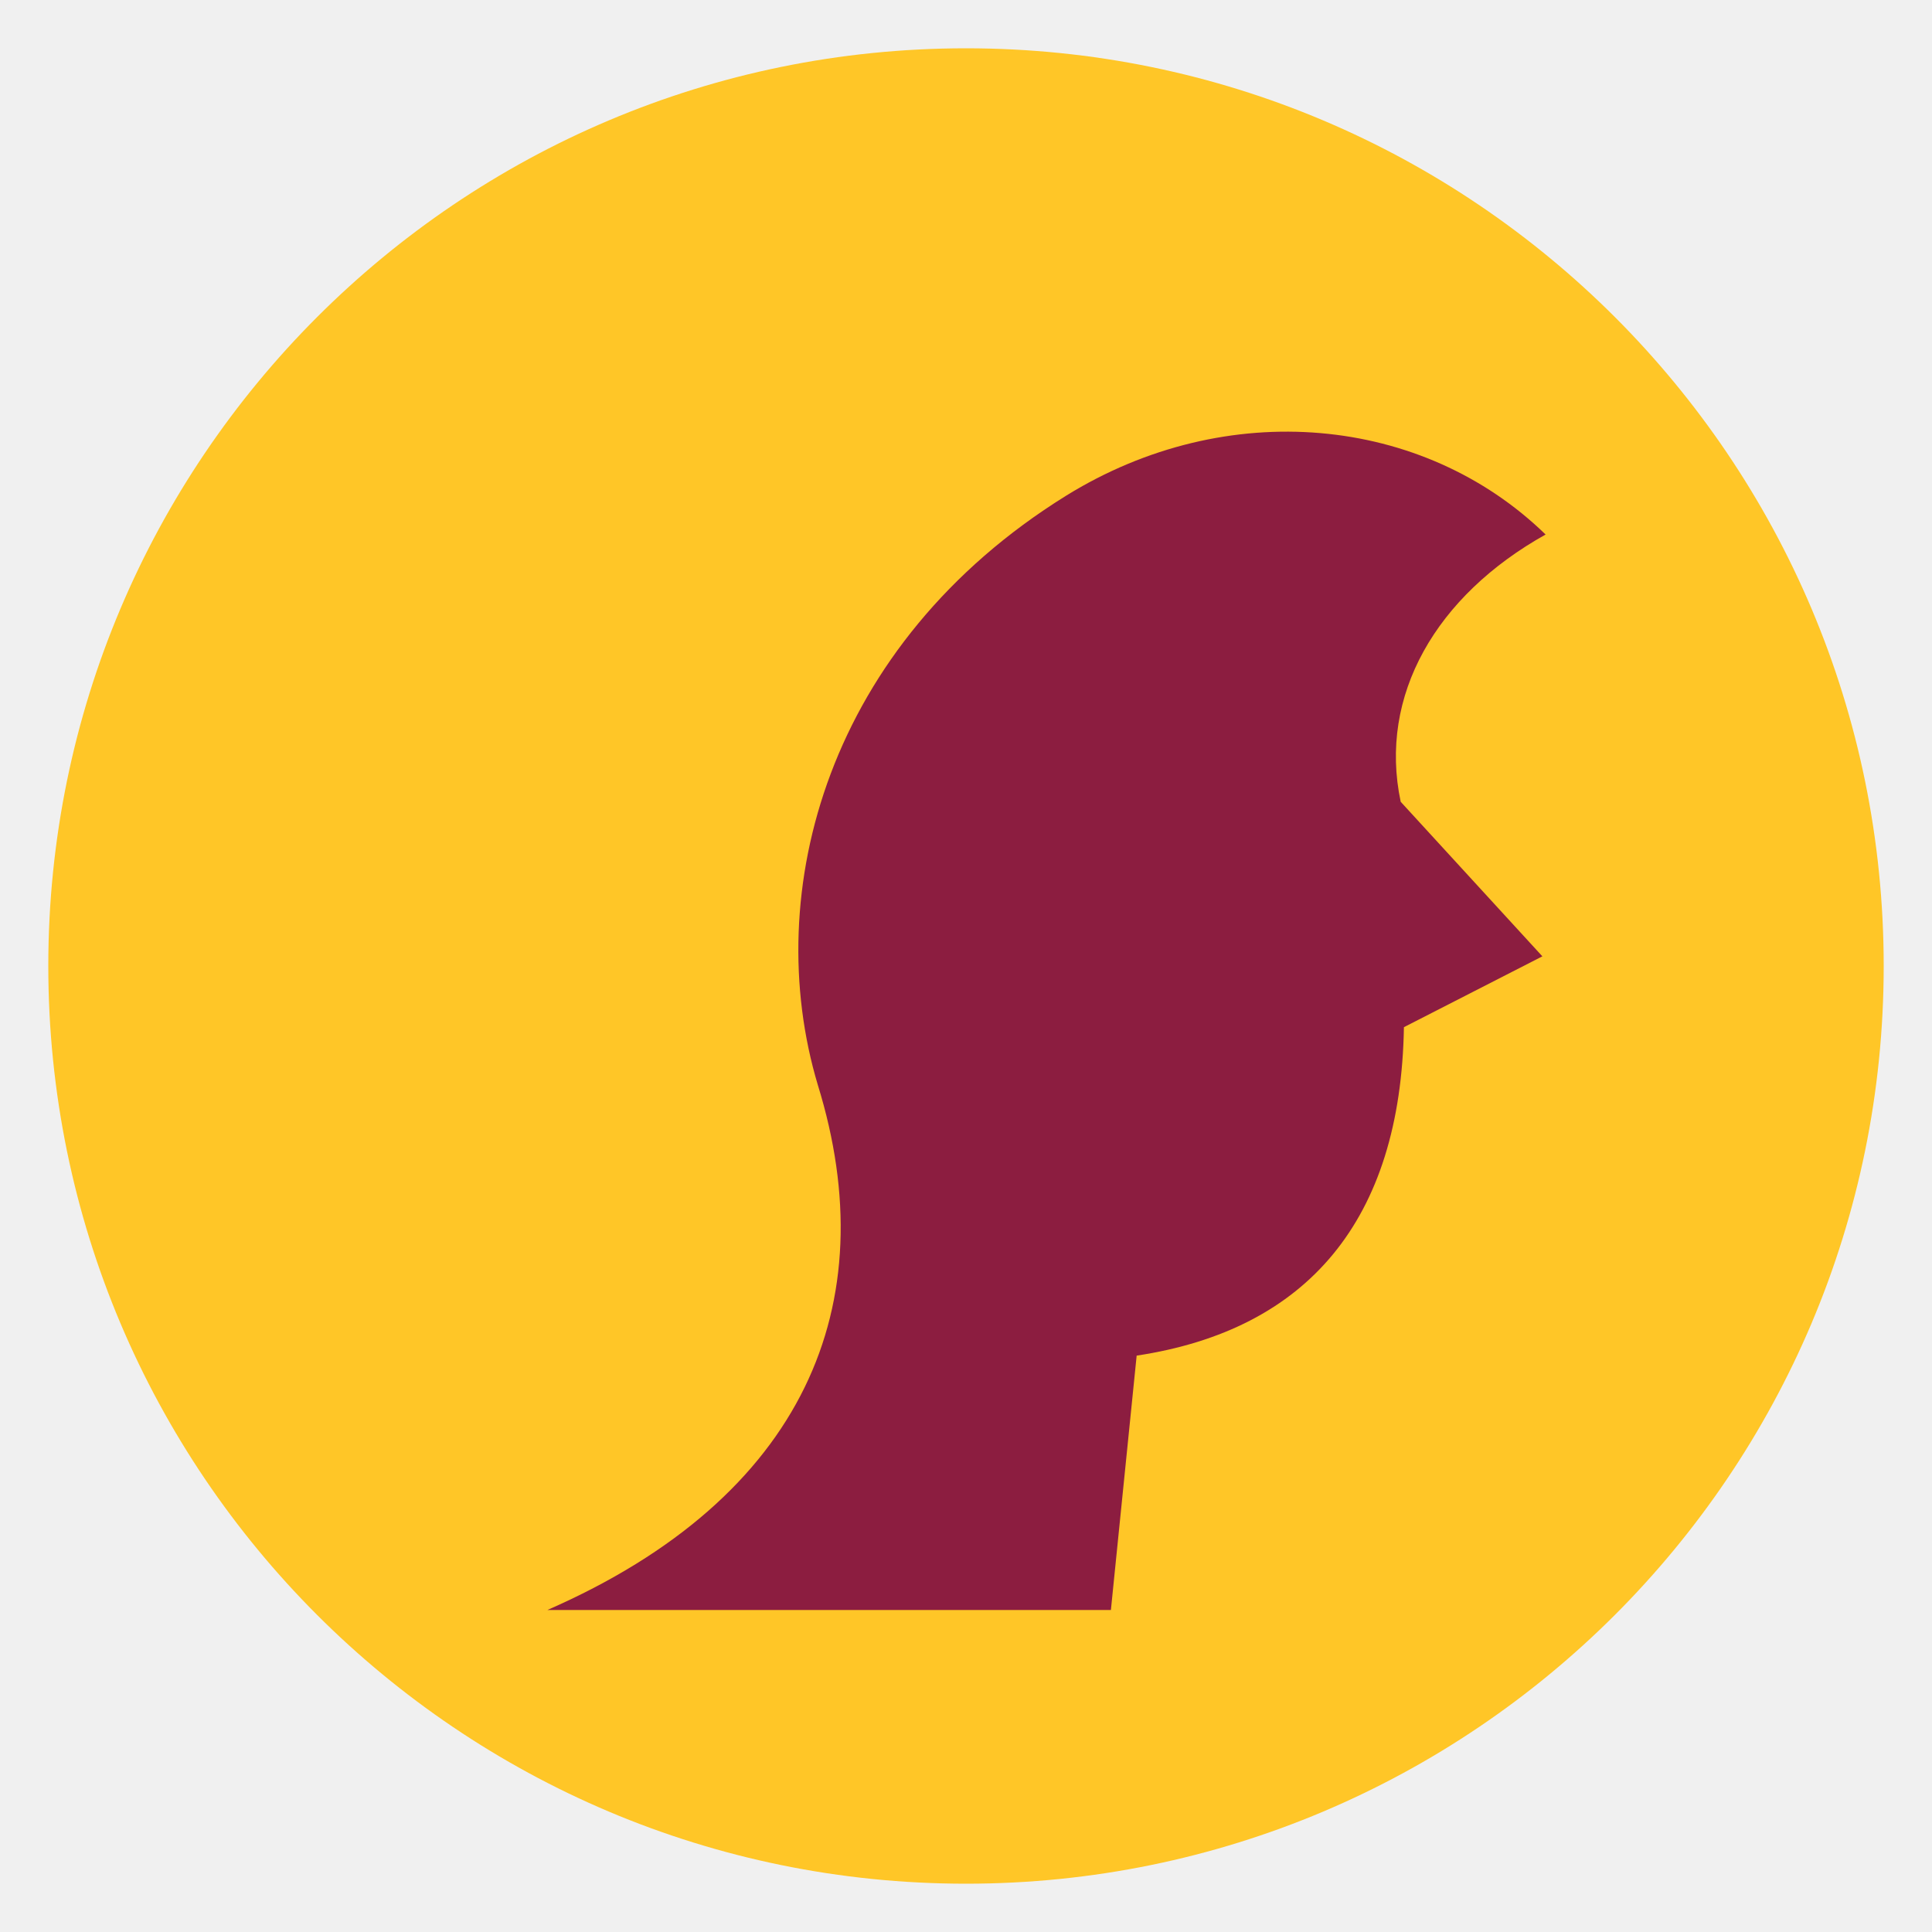
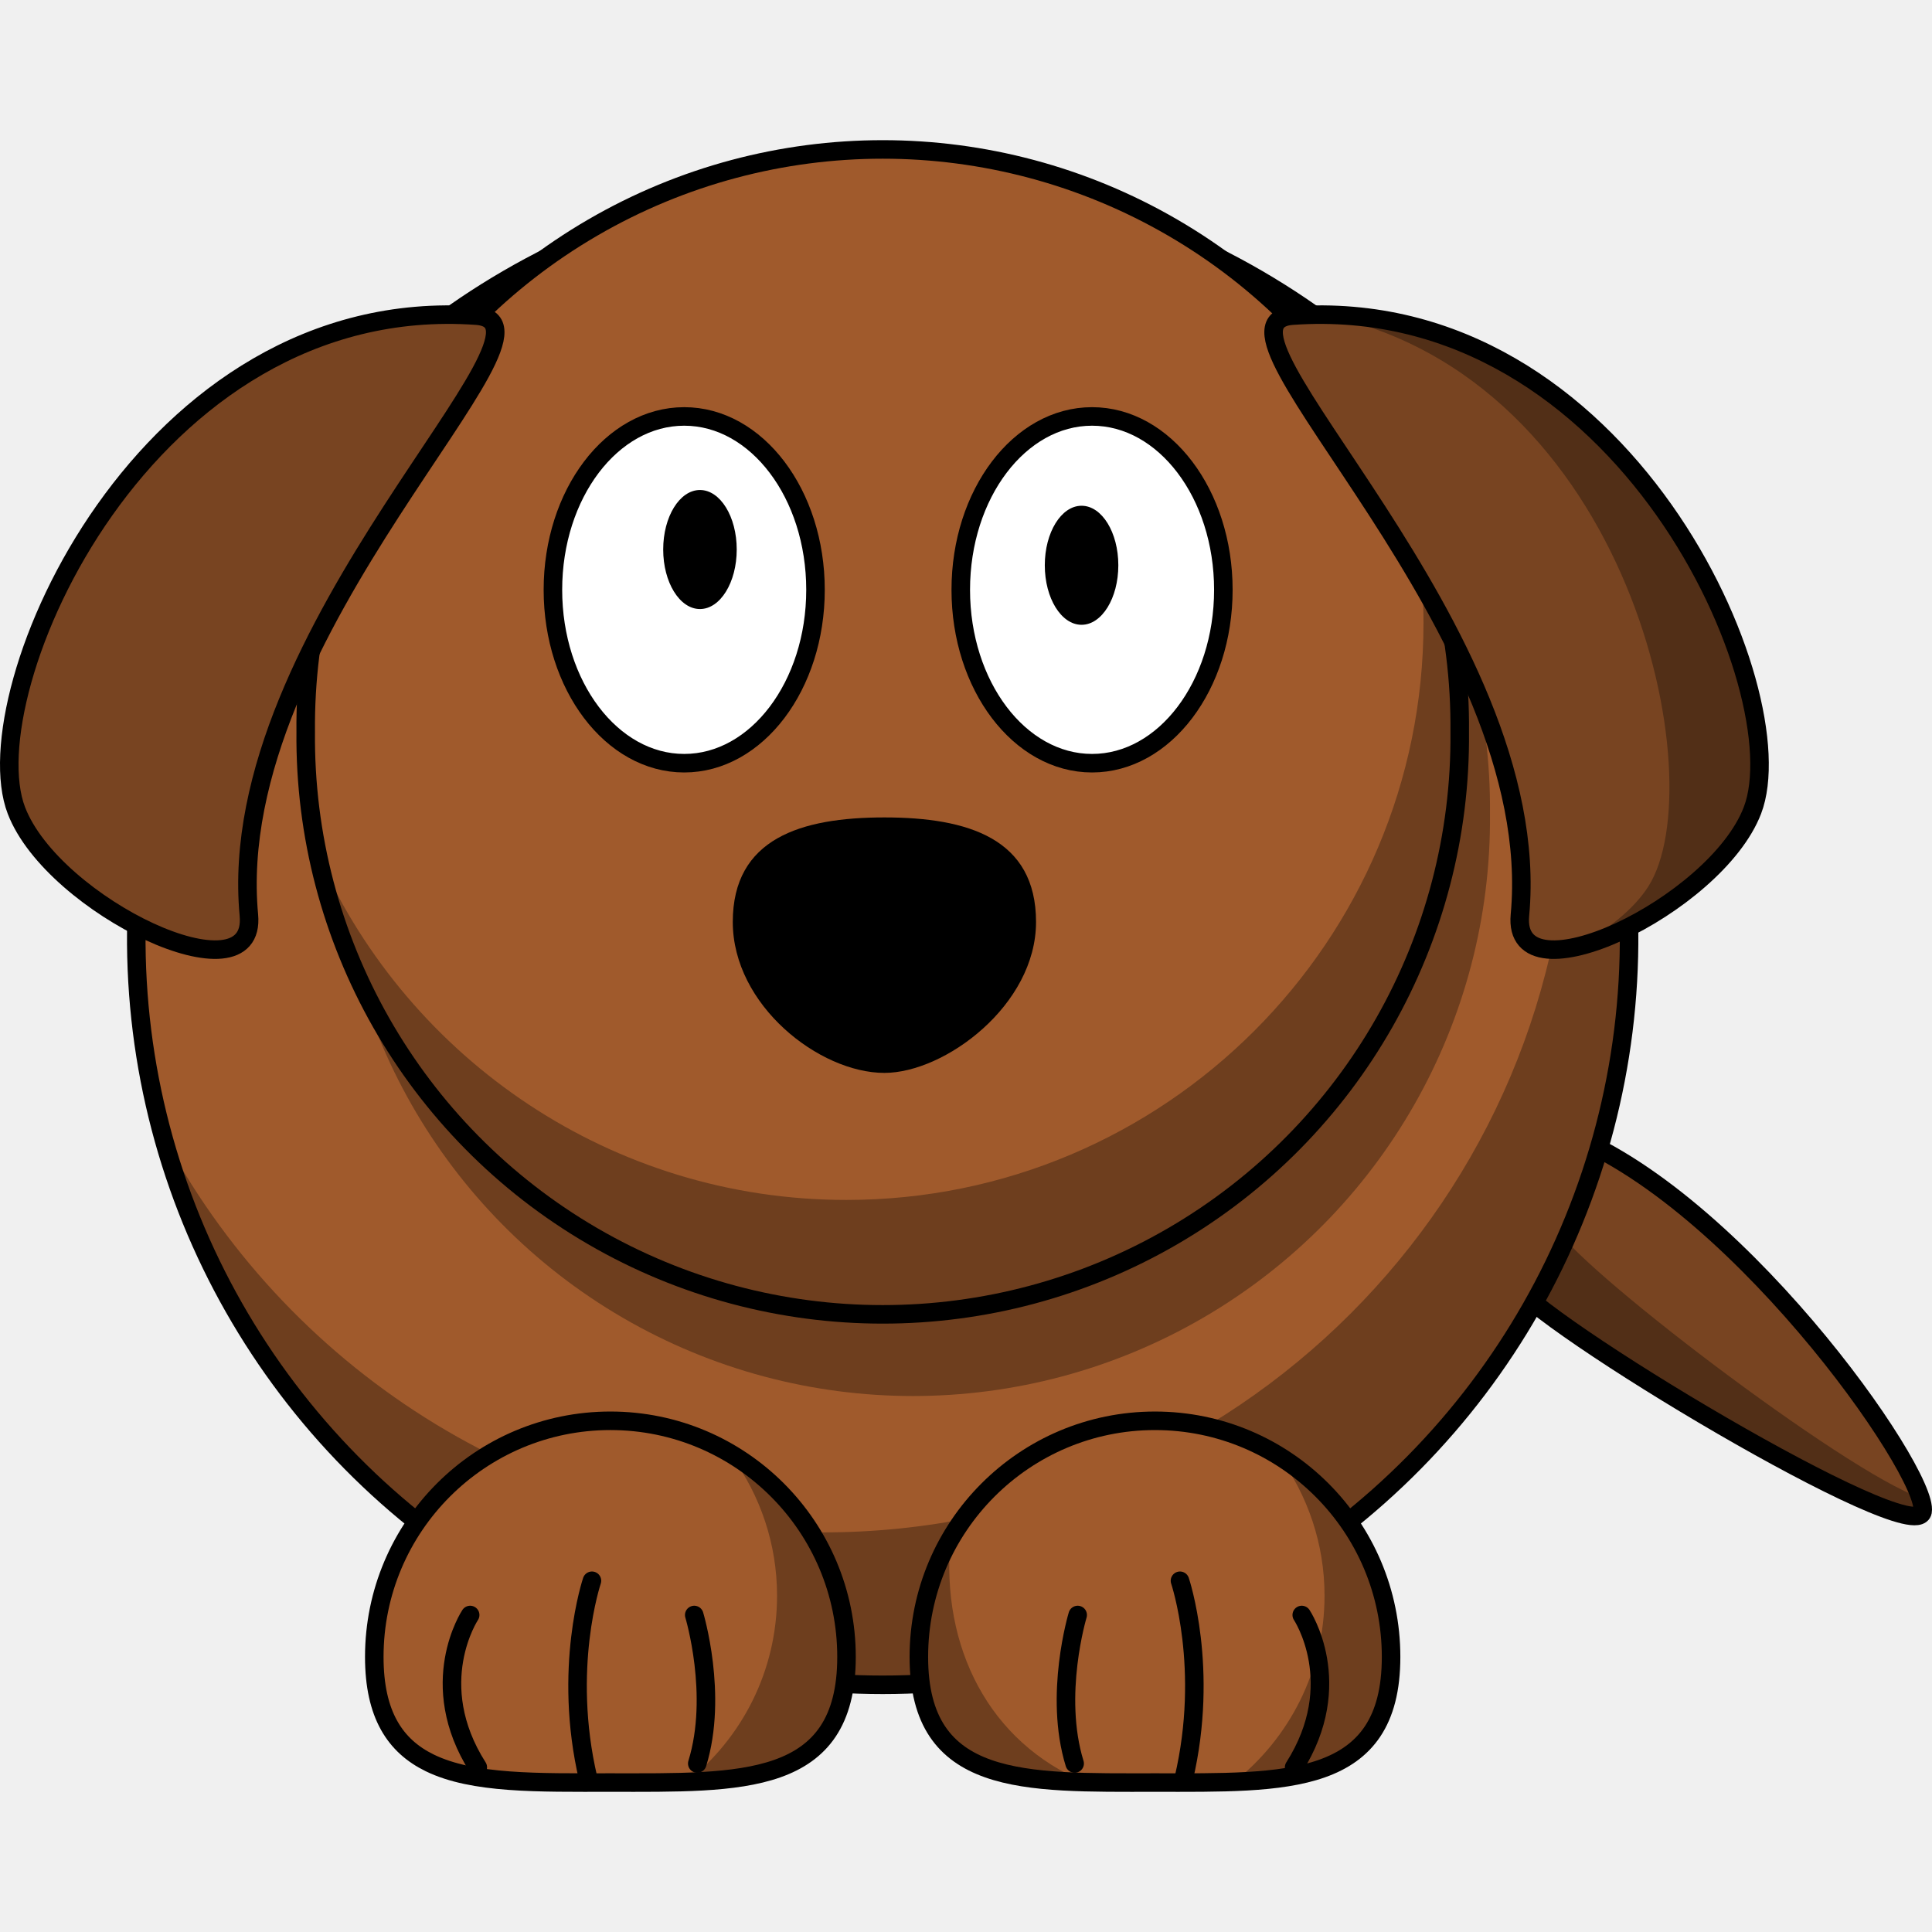
- <svg xmlns="http://www.w3.org/2000/svg" viewBox="0 0 600 600" role="img" aria-labelledby="t d">
-   <circle cx="300" cy="300" r="285" fill="#ffc627" />
-   <path d="M170 500c80-35 105-95 84-163-18-60 3-137 77-183 50-31 111-25 149 12-34 19-52 50-45 83l44 48-43 22c-1 60-30 94-83 102l-8 79z" fill="#8c1d40" />
+ <svg xmlns="http://www.w3.org/2000/svg" width="600" height="600" version="1.1" viewBox="0,-22.69,312.745,312.745" role="img" aria-labelledby="svgtitle svgdesc">
+   <g transform="translate(-83.623,-46.31625)">
+     <g data-paper-data="{&quot;isPaintingLayer&quot;:true}" stroke-width="3" stroke-dasharray="" stroke-dashoffset="0" style="mix-blend-mode: normal">
+       <path d="M334.791,206.311c28.494,9.074 61.206,55.737 60.048,62.015c-1.158,6.278 -63.22,-30.943 -66.572,-37.404c-3.353,-6.461 4.979,-24.514 6.524,-24.611z" fill="#784421" fill-rule="evenodd" stroke="#000000" stroke-linecap="butt" stroke-linejoin="round" stroke-miterlimit="10" />
+       <path d="M394.848,268.329c-1.158,6.278 -63.22,-30.943 -66.572,-37.404c-3.353,-6.461 4.979,-24.514 6.524,-24.611c1.068,0.344 2.148,0.762 3.228,1.2c-2.362,5.077 -4.165,10.972 -2.846,14.32c2.334,5.938 47.085,40.039 59.31,44.252c0.316,0.965 0.448,1.74 0.355,2.242z" fill-opacity="0.314" fill="#000000" fill-rule="evenodd" stroke="none" stroke-linecap="butt" stroke-linejoin="miter" stroke-miterlimit="10" />
+       <path d="M347.328,174.396c0.408,43.436 -22.531,83.747 -60.08,105.584c-37.55,21.836 -83.931,21.836 -121.481,0c-37.55,-21.836 -60.488,-62.148 -60.08,-105.584c-0.408,-43.436 22.531,-83.747 60.08,-105.584c37.55,-21.836 83.931,-21.836 121.481,0c37.55,21.836 60.488,62.148 60.08,105.584z" fill="#a05a2c" fill-rule="nonzero" stroke="#000000" stroke-linecap="round" stroke-linejoin="round" stroke-miterlimit="10" />
+       <path d="M324.815,155.323c0.315,33.579 -17.418,64.744 -46.447,81.626c-29.029,16.881 -64.886,16.881 -93.915,0c-29.029,-16.881 -46.763,-48.046 -46.447,-81.626c-0.315,-33.579 17.418,-64.744 46.447,-81.626c29.029,-16.881 64.886,-16.881 93.915,0c29.029,16.881 46.763,48.046 46.447,81.626z" fill-opacity="0.314" fill="#000000" fill-rule="nonzero" stroke="none" stroke-linecap="butt" stroke-linejoin="miter" stroke-miterlimit="10" />
+       <path d="M347.33,174.398c0,66.698 -54.114,120.821 -120.812,120.821c-54.878,0 -101.236,-36.654 -115.955,-86.792c20.467,37.662 60.401,63.26 106.25,63.26c66.698,0 120.821,-54.124 120.821,-120.821c0,-11.751 -1.675,-23.13 -4.808,-33.873c9.244,17.078 14.503,36.634 14.503,57.404z" fill-opacity="0.314" fill="#000000" fill-rule="nonzero" stroke="none" stroke-linecap="butt" stroke-linejoin="miter" stroke-miterlimit="10" />
+       <path d="M308.806,291.841c0,21.093 -17.118,20.339 -38.221,20.339c-21.093,0 -38.221,0.754 -38.221,-20.339c0,-21.103 17.127,-38.221 38.221,-38.221c21.103,0 38.221,17.118 38.221,38.221z" fill="#a05a2c" fill-rule="nonzero" stroke="#000000" stroke-linecap="round" stroke-linejoin="round" stroke-miterlimit="10" />
+       <path d="M220.653,291.841c0,21.093 -17.118,20.339 -38.221,20.339c-11.732,0 -22.229,0.235 -29.241,-3.183c-5.601,-2.732 -8.98,-7.795 -8.98,-17.157c0,-21.103 17.127,-38.221 38.221,-38.221c21.103,0 38.221,17.118 38.221,38.221z" fill="#a05a2c" fill-rule="nonzero" stroke="#000000" stroke-linecap="round" stroke-linejoin="round" stroke-miterlimit="10" />
+       <g fill="none" fill-rule="nonzero" stroke="#000000" stroke-linecap="round" stroke-linejoin="miter" stroke-miterlimit="10">
+         <path d="M196.004,285.056c0,0 3.917,12.946 0.49,24.041" />
+         <path d="M178.838,311.565c-4.201,-17.872 0.607,-32.051 0.607,-32.051" />
+         <path d="M160.966,309.714c-8.627,-13.563 -1.234,-24.658 -1.234,-24.658" />
+       </g>
+       <path d="M319.919,142.103c0.315,33.579 -17.418,64.744 -46.447,81.626c-29.029,16.881 -64.886,16.881 -93.915,0c-29.029,-16.881 -46.763,-48.046 -46.447,-81.626c-0.315,-33.579 17.418,-64.744 46.447,-81.626c29.029,-16.881 64.886,-16.881 93.915,0c29.029,16.881 46.763,48.046 46.447,81.626z" fill="#a05a2c" fill-rule="nonzero" stroke="#000000" stroke-linecap="round" stroke-linejoin="round" stroke-miterlimit="10" />
+       <path d="M319.93,142.063c0,51.558 -41.863,93.431 -93.422,93.431c-44.517,0 -81.78,-31.19 -91.138,-72.896c14.601,32.56 47.287,55.27 85.262,55.27c51.558,0 93.422,-41.873 93.422,-93.431c0,-7.08 -0.803,-13.964 -2.291,-20.594c5.249,11.673 8.167,24.599 8.167,38.221z" fill-opacity="0.314" fill="#000000" fill-rule="nonzero" stroke="none" stroke-linecap="butt" stroke-linejoin="miter" stroke-miterlimit="10" />
+       <path d="M251.333,172.87c0,13.484 -14.767,24.433 -24.55,24.433c-10.527,0 -24.54,-10.948 -24.54,-24.433c0,-13.494 10.997,-16.922 24.54,-16.922c13.553,0 24.55,3.427 24.55,16.922z" fill="#000000" fill-rule="nonzero" stroke="none" stroke-linecap="butt" stroke-linejoin="miter" stroke-miterlimit="10" />
+       <path d="M308.806,291.851c0,16.579 -10.596,19.634 -25.373,20.202c8.882,-7.051 14.601,-17.911 14.601,-30.122c0,-8.441 -2.752,-16.266 -7.374,-22.611c10.889,6.737 18.146,18.792 18.146,32.531z" fill-opacity="0.314" fill="#000000" fill-rule="nonzero" stroke="none" stroke-linecap="butt" stroke-linejoin="miter" stroke-miterlimit="10" />
+       <g fill="none" fill-rule="nonzero" stroke="#000000" stroke-linecap="round" stroke-linejoin="miter" stroke-miterlimit="10">
+         <path d="M257.583,309.097c-3.427,-11.095 0.49,-24.041 0.49,-24.041" />
+         <path d="M274.632,279.514c0,0 4.808,14.18 0.607,32.051" />
+         <path d="M294.345,285.056c0,0 7.393,11.095 -1.234,24.658" />
+       </g>
+       <path d="M220.182,291.851c0,16.579 -10.596,19.634 -25.373,20.202c8.882,-7.051 14.601,-17.911 14.601,-30.122c0,-8.441 -2.752,-16.266 -7.374,-22.611c10.889,6.737 18.146,18.792 18.146,32.531z" fill-opacity="0.314" fill="#000000" fill-rule="nonzero" stroke="none" stroke-linecap="butt" stroke-linejoin="miter" stroke-miterlimit="10" />
+       <path d="M259.235,312.112c-15.56,-0.421 -26.871,-3.114 -26.871,-20.261c0,-6.943 1.861,-13.484 5.112,-19.096c-1.557,17.607 6.306,32.913 21.759,39.357z" fill-opacity="0.314" fill="#000000" fill-rule="nonzero" stroke="none" stroke-linecap="butt" stroke-linejoin="miter" stroke-miterlimit="10" />
+       <path d="M123.911,171.764c1.332,14.238 -31.66,-1.42 -37.633,-16.941c-7.344,-19.096 20.672,-83.903 74.453,-80.104c16.775,1.185 -41.139,50.843 -36.82,97.045z" fill="#784421" fill-rule="evenodd" stroke="#000000" stroke-linecap="butt" stroke-linejoin="round" stroke-miterlimit="10" />
+       <path d="M292.844,74.719c53.781,-3.8 81.798,61.008 74.453,80.104c-5.973,15.521 -38.965,31.18 -37.633,16.941c4.319,-46.202 -53.595,-95.86 -36.82,-97.045z" fill="#784421" fill-rule="evenodd" stroke="#000000" stroke-linecap="butt" stroke-linejoin="round" stroke-miterlimit="10" />
+       <path d="M367.307,154.823c-3.79,9.851 -18.469,19.722 -28.34,22.004c4.857,-2.664 9.107,-5.983 11.477,-9.695c10.684,-16.775 -2.791,-82.494 -52.635,-92.576c50.53,0.37 76.608,61.768 69.498,80.266z" fill-opacity="0.314" fill="#000000" fill-rule="evenodd" stroke="none" stroke-linecap="butt" stroke-linejoin="miter" stroke-miterlimit="10" />
+       <g fill-rule="nonzero" stroke-linecap="round" stroke-linejoin="miter" stroke-miterlimit="4">
+         <path d="M215.633,119.104c0.005,15.499 -9.512,28.066 -21.253,28.066c-11.741,0 -21.258,-12.568 -21.253,-28.066c-0.005,-15.499 9.512,-28.066 21.253,-28.066c11.741,0 21.258,12.568 21.253,28.066z" fill="#ffffff" stroke="#000000" />
+         <path d="M281.655,119.104c0.005,15.499 -9.512,28.066 -21.253,28.066c-11.741,0 -21.258,-12.568 -21.253,-28.066c-0.005,-15.499 9.512,-28.066 21.253,-28.066c11.741,0 21.258,12.568 21.253,28.066z" fill="#ffffff" stroke="#000000" />
+         <path d="M202.881,112.58c0.002,5.32 -2.663,9.635 -5.951,9.635c-3.288,0 -5.953,-4.315 -5.951,-9.635c-0.002,-5.32 2.663,-9.635 5.951,-9.635c3.288,0 5.953,4.315 5.951,9.635z" fill="#000000" stroke="none" />
+         <path d="M264.653,115.131c0.002,5.32 -2.663,9.635 -5.951,9.635c-3.288,0 -5.953,-4.315 -5.951,-9.635c-0.002,-5.32 2.663,-9.635 5.951,-9.635c3.288,0 5.953,4.315 5.951,9.635z" fill="#000000" stroke="none" />
+       </g>
+     </g>
+   </g>
</svg>
